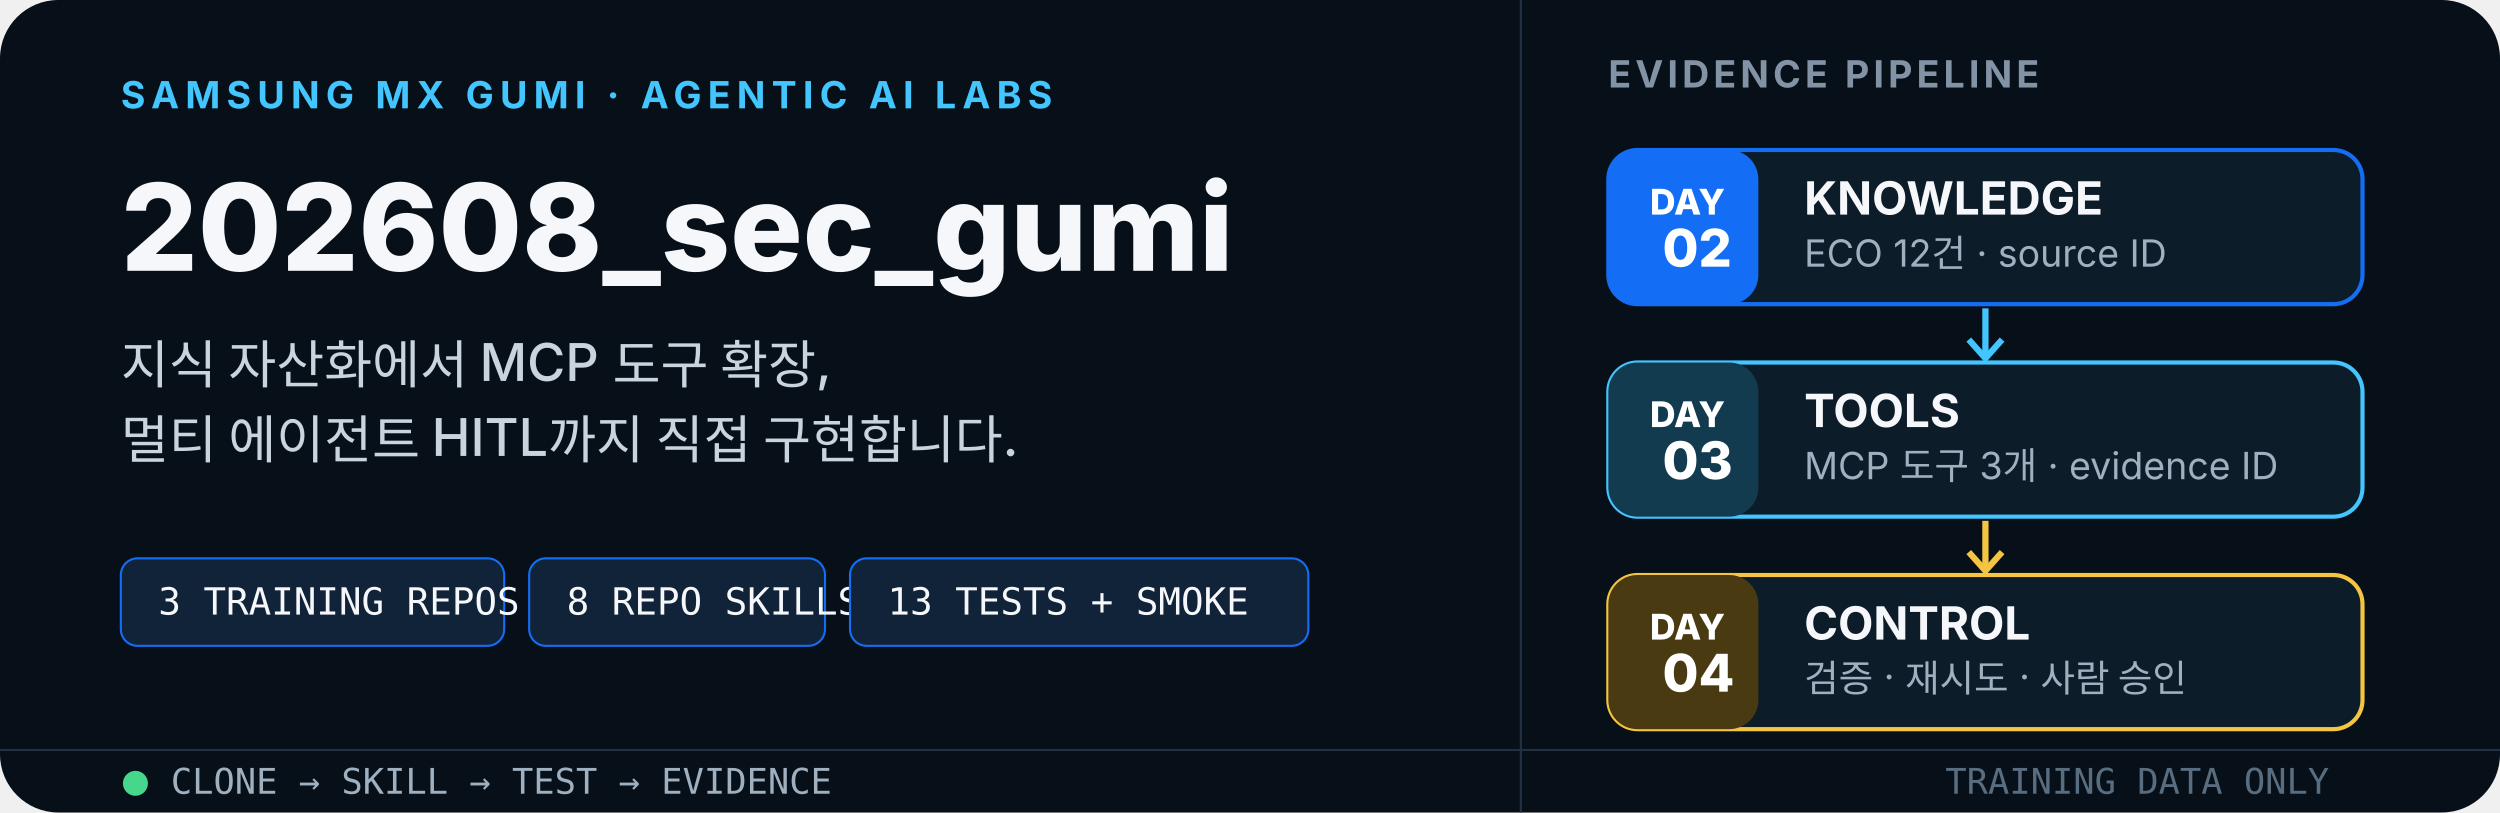
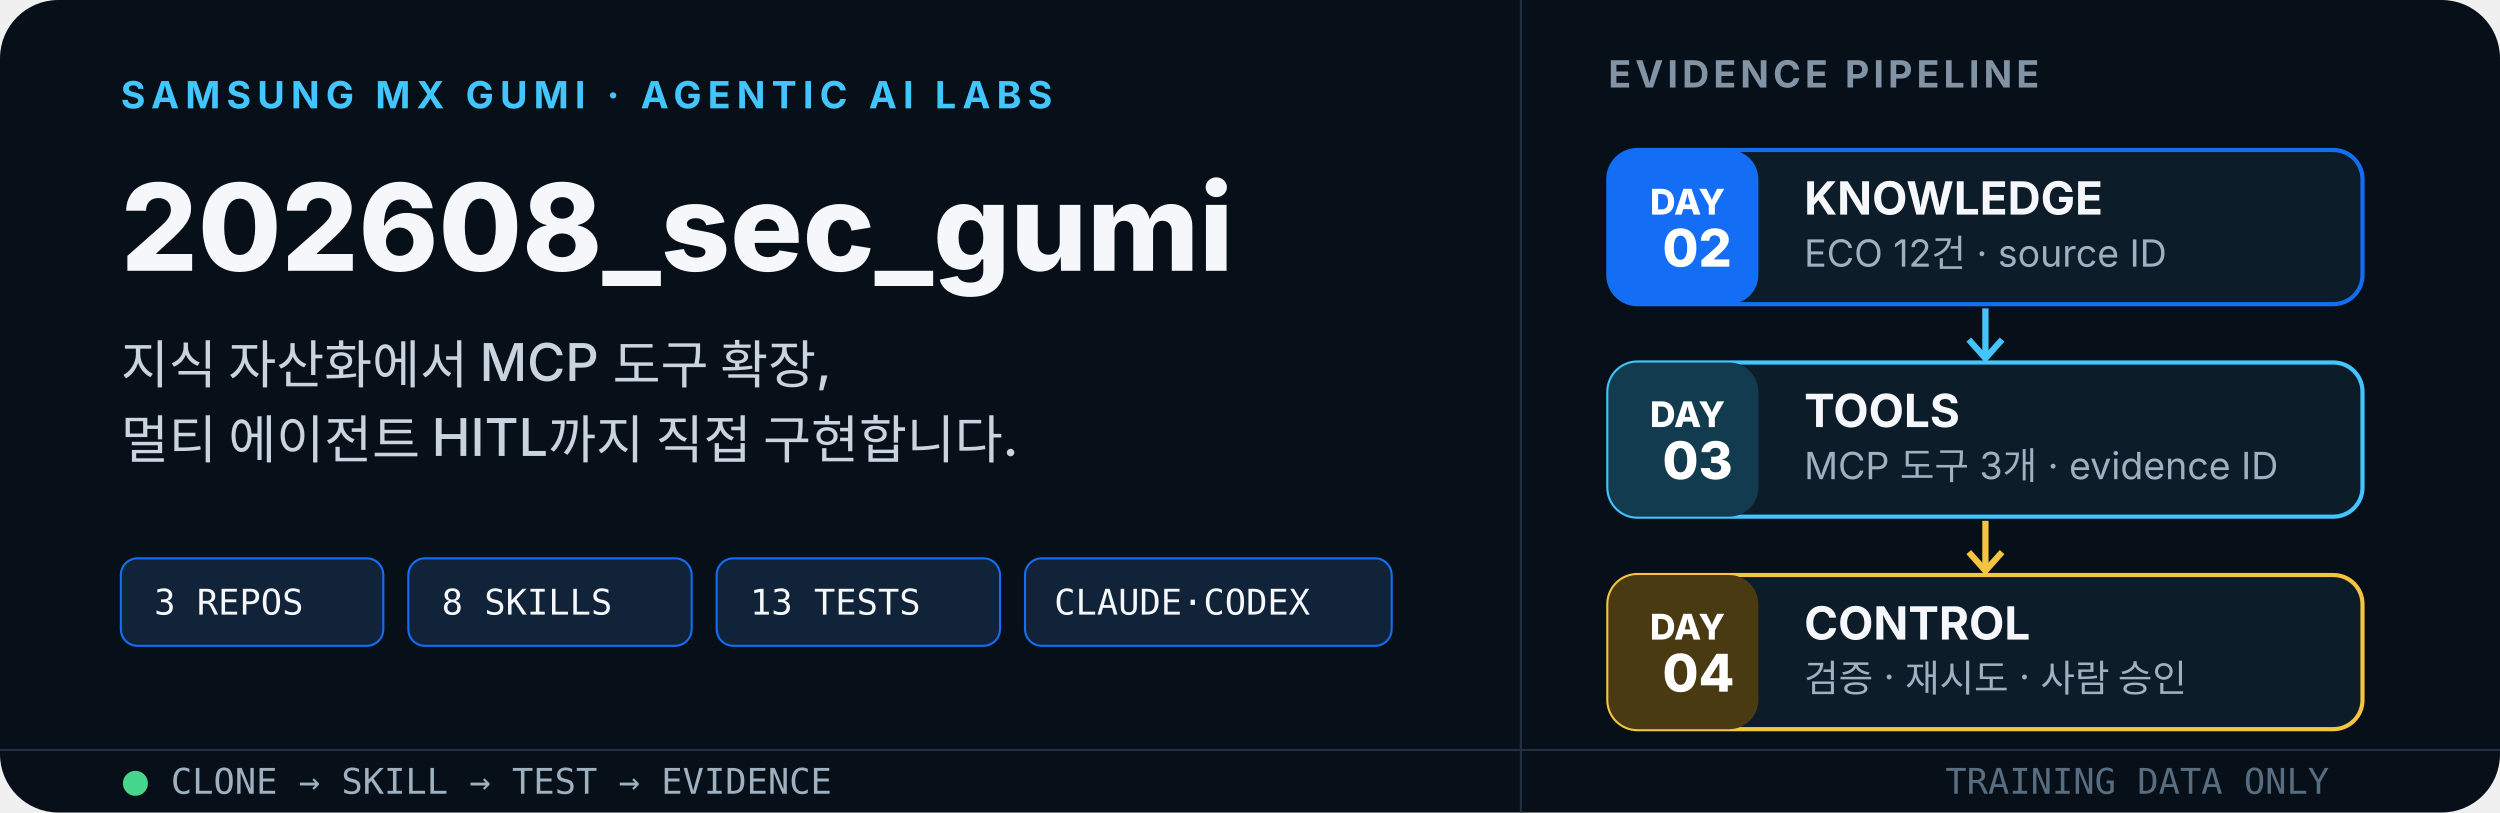
<svg xmlns="http://www.w3.org/2000/svg" width="1200" height="390" viewBox="0 0 1200 390" role="img" aria-labelledby="title desc">
  <rect width="1200" height="390" rx="28" fill="#071018" />
  <path d="M0 360H1200" stroke="#223141" stroke-width="1" />
  <path d="M730 0V390" stroke="#223141" stroke-width="1" />
  <g id="title-block" transform="translate(58 52)" font-family="-apple-system,BlinkMacSystemFont,'Segoe UI','Noto Sans KR',sans-serif">
    <text x="0" y="0" fill="#43C6FF" font-size="18" font-weight="700" letter-spacing="3">SAMSUNG MX GUMI · AGENTIC AI LABS</text>
    <text x="0" y="78" fill="#F5F7FA" font-size="58" font-weight="800">202608_sec_gumi</text>
    <text x="0" y="132" fill="#C9D4DF" font-size="25" font-weight="500">지식 자산화에서 MCP 도구 확장,</text>
    <text x="0" y="168" fill="#C9D4DF" font-size="25" font-weight="500">멀티 에이전트 HITL까지 직접 구현합니다.</text>
    <g transform="translate(0 216)" font-family="ui-monospace,SFMono-Regular,Menlo,monospace">
-       <rect width="184" height="42" rx="8" fill="#102338" stroke="#146EF5" />
-       <text x="18" y="27" fill="#F5F7FA" font-size="18">3 TRAINING REPOS</text>
-       <rect x="196" width="142" height="42" rx="8" fill="#102338" stroke="#146EF5" />
-       <text x="214" y="27" fill="#F5F7FA" font-size="18">8 REPO SKILLS</text>
-       <rect x="350" width="220" height="42" rx="8" fill="#102338" stroke="#146EF5" />
-       <text x="368" y="27" fill="#F5F7FA" font-size="18">13 TESTS + SMOKE</text>
+       <rect width="126" height="42" rx="8" fill="#102338" stroke="#146EF5" />
+       <text x="16" y="27" fill="#F5F7FA" font-size="17">3 REPOS</text>
+       <rect x="138" width="136" height="42" rx="8" fill="#102338" stroke="#146EF5" />
+       <text x="154" y="27" fill="#F5F7FA" font-size="17">8 SKILLS</text>
+       <rect x="286" width="136" height="42" rx="8" fill="#102338" stroke="#146EF5" />
+       <text x="302" y="27" fill="#F5F7FA" font-size="17">13 TESTS</text>
+       <rect x="434" width="176" height="42" rx="8" fill="#102338" stroke="#146EF5" />
+       <text x="448" y="27" fill="#F5F7FA" font-size="17">CLAUDE·CODEX</text>
    </g>
  </g>
  <g id="process-proof" transform="translate(772 42)" font-family="-apple-system,BlinkMacSystemFont,'Segoe UI','Noto Sans KR',sans-serif">
    <text x="0" y="0" fill="#8293A5" font-size="18" font-weight="700" letter-spacing="2">EVIDENCE PIPELINE</text>
    <g transform="translate(0 30)">
      <rect width="362" height="74" rx="14" fill="#0D1C29" stroke="#146EF5" stroke-width="2" />
      <rect width="72" height="74" rx="14" fill="#146EF5" />
      <text x="20" y="31" fill="#FFFFFF" font-size="17" font-weight="800">DAY</text>
      <text x="26" y="56" fill="#FFFFFF" font-size="25" font-weight="800">02</text>
      <text x="94" y="31" fill="#F5F7FA" font-size="22" font-weight="750">KNOWLEDGE</text>
      <text x="94" y="56" fill="#9FB0C0" font-size="18">ECO 12건 · source ID</text>
    </g>
    <path d="M181 106V128" stroke="#43C6FF" stroke-width="3" />
    <path d="M173 121L181 130L189 121" fill="none" stroke="#43C6FF" stroke-width="3" />
    <g transform="translate(0 132)">
      <rect width="362" height="74" rx="14" fill="#0D1C29" stroke="#43C6FF" stroke-width="2" />
      <rect width="72" height="74" rx="14" fill="#123B50" />
      <text x="20" y="31" fill="#FFFFFF" font-size="17" font-weight="800">DAY</text>
      <text x="26" y="56" fill="#FFFFFF" font-size="25" font-weight="800">03</text>
      <text x="94" y="31" fill="#F5F7FA" font-size="22" font-weight="750">TOOLS</text>
      <text x="94" y="56" fill="#9FB0C0" font-size="18">MCP 도구 3개 · evidence ID</text>
    </g>
    <path d="M181 208V230" stroke="#F5C542" stroke-width="3" />
    <path d="M173 223L181 232L189 223" fill="none" stroke="#F5C542" stroke-width="3" />
    <g transform="translate(0 234)">
      <rect width="362" height="74" rx="14" fill="#0D1C29" stroke="#F5C542" stroke-width="2" />
      <rect width="72" height="74" rx="14" fill="#4A3A12" />
      <text x="20" y="31" fill="#FFFFFF" font-size="17" font-weight="800">DAY</text>
      <text x="26" y="56" fill="#FFFFFF" font-size="25" font-weight="800">04</text>
      <text x="94" y="31" fill="#F5F7FA" font-size="22" font-weight="750">CONTROL</text>
      <text x="94" y="56" fill="#9FB0C0" font-size="18">검증 · 재시도 · 사람 승인</text>
    </g>
  </g>
  <g transform="translate(58 381)" font-family="ui-monospace,SFMono-Regular,Menlo,monospace" font-size="17">
    <circle cx="7" cy="-5" r="6" fill="#46D68C" />
    <text x="24" y="0" fill="#9FB0C0">CLONE → SKILL → TEST → EVIDENCE</text>
    <text x="1060" y="0" text-anchor="end" fill="#596D80">TRAINING DATA ONLY</text>
  </g>
</svg>
